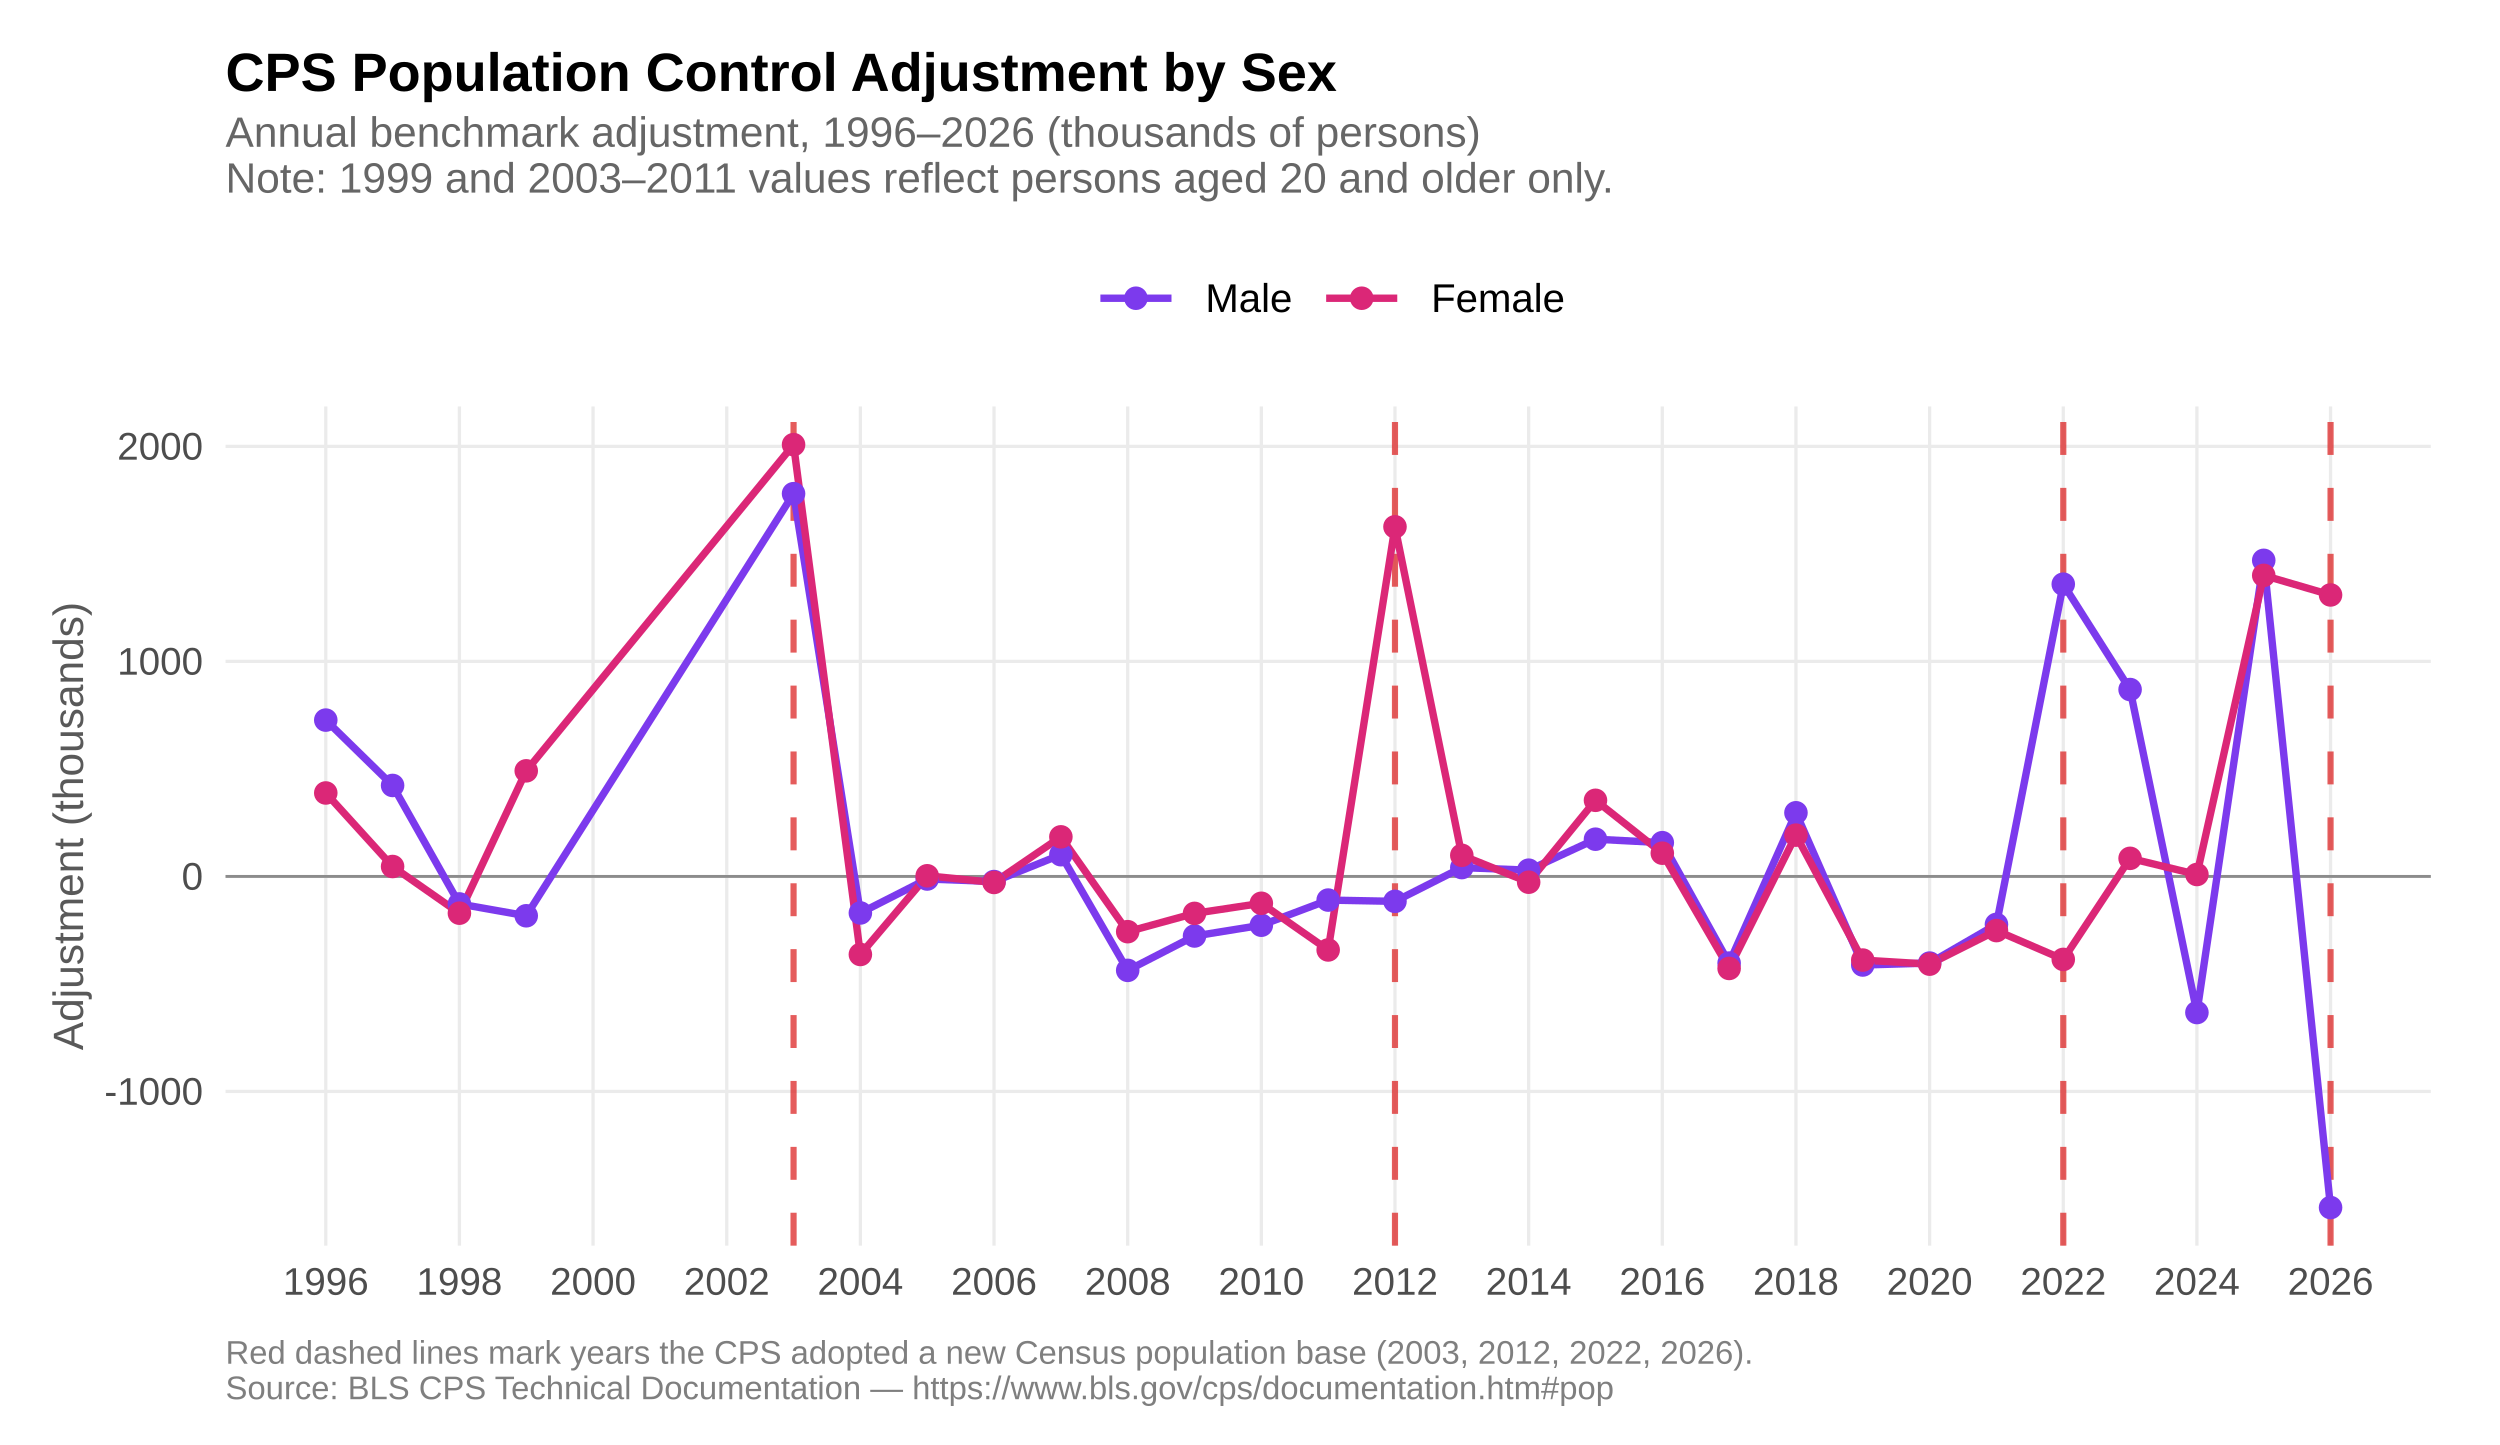
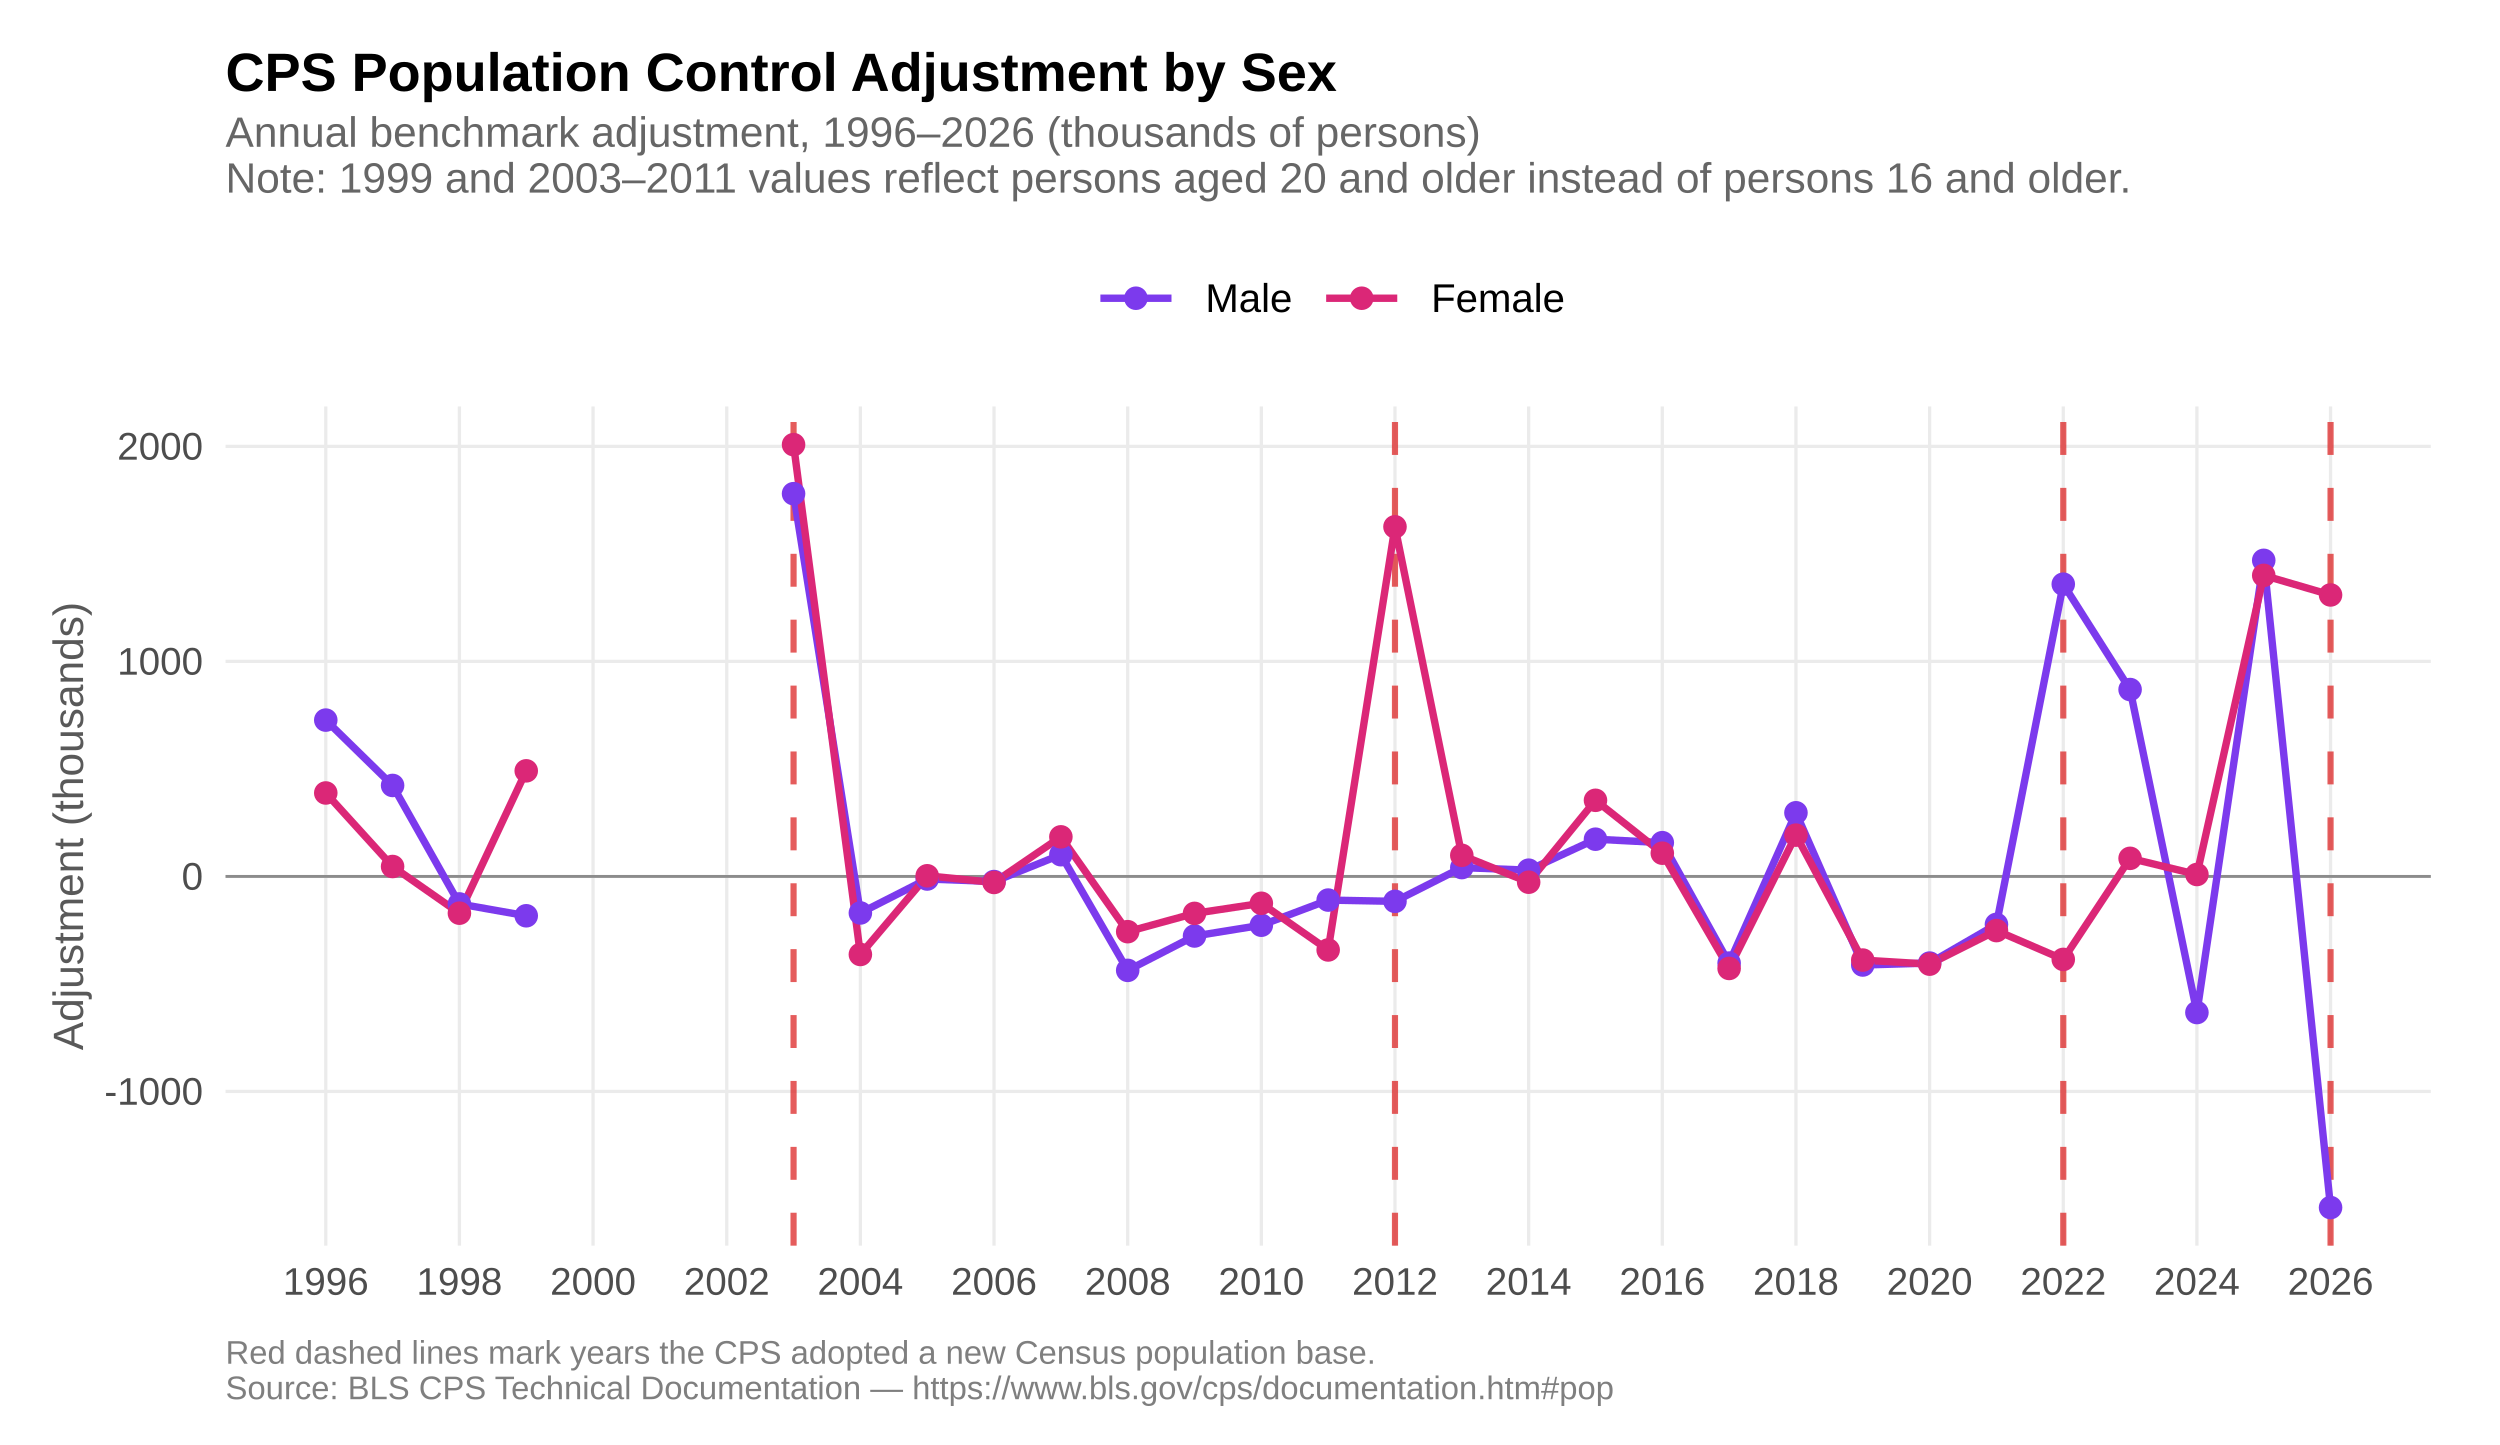
<svg xmlns="http://www.w3.org/2000/svg" width="648.00pt" height="374.40pt" viewBox="0 0 648.00 374.40">
  <g class="svglite">
    <defs>
      <style type="text/css">
    .svglite line, .svglite polyline, .svglite polygon, .svglite path, .svglite rect, .svglite circle {
      fill: none;
      stroke: #000000;
      stroke-linecap: round;
      stroke-linejoin: round;
      stroke-miterlimit: 10.00;
    }
    .svglite text {
      white-space: pre;
    }
    .svglite g.glyphgroup path {
      fill: inherit;
      stroke: none;
    }
  </style>
    </defs>
    <rect width="100%" height="100%" style="stroke: none; fill: none;" />
    <defs>
      <clipPath id="cpMC4wMHw2NDguMDB8MC4wMHwzNzQuNDA=">
        <rect x="0.00" y="0.00" width="648.00" height="374.40" />
      </clipPath>
    </defs>
    <g clip-path="url(#cpMC4wMHw2NDguMDB8MC4wMHwzNzQuNDA=)">
</g>
    <defs>
      <clipPath id="cpNTguNDZ8NjMwLjA3fDEwNS4zNnwzMjIuODg=">
        <rect x="58.46" y="105.36" width="571.61" height="217.52" />
      </clipPath>
    </defs>
    <g clip-path="url(#cpNTguNDZ8NjMwLjA3fDEwNS4zNnwzMjIuODg=)">
      <polyline points="58.46,282.90 630.07,282.90 " style="stroke-width: 0.85; stroke: #EBEBEB; stroke-linecap: butt;" />
      <polyline points="58.46,227.17 630.07,227.17 " style="stroke-width: 0.85; stroke: #EBEBEB; stroke-linecap: butt;" />
      <polyline points="58.46,171.43 630.07,171.43 " style="stroke-width: 0.85; stroke: #EBEBEB; stroke-linecap: butt;" />
      <polyline points="58.46,115.70 630.07,115.70 " style="stroke-width: 0.85; stroke: #EBEBEB; stroke-linecap: butt;" />
      <polyline points="84.44,322.88 84.44,105.36 " style="stroke-width: 0.85; stroke: #EBEBEB; stroke-linecap: butt;" />
      <polyline points="119.08,322.88 119.08,105.36 " style="stroke-width: 0.85; stroke: #EBEBEB; stroke-linecap: butt;" />
      <polyline points="153.72,322.88 153.72,105.36 " style="stroke-width: 0.85; stroke: #EBEBEB; stroke-linecap: butt;" />
      <polyline points="188.37,322.88 188.37,105.36 " style="stroke-width: 0.85; stroke: #EBEBEB; stroke-linecap: butt;" />
      <polyline points="223.01,322.88 223.01,105.36 " style="stroke-width: 0.85; stroke: #EBEBEB; stroke-linecap: butt;" />
      <polyline points="257.65,322.88 257.65,105.36 " style="stroke-width: 0.85; stroke: #EBEBEB; stroke-linecap: butt;" />
      <polyline points="292.30,322.88 292.30,105.36 " style="stroke-width: 0.85; stroke: #EBEBEB; stroke-linecap: butt;" />
      <polyline points="326.94,322.88 326.94,105.36 " style="stroke-width: 0.85; stroke: #EBEBEB; stroke-linecap: butt;" />
      <polyline points="361.58,322.88 361.58,105.36 " style="stroke-width: 0.85; stroke: #EBEBEB; stroke-linecap: butt;" />
      <polyline points="396.23,322.88 396.23,105.36 " style="stroke-width: 0.85; stroke: #EBEBEB; stroke-linecap: butt;" />
      <polyline points="430.87,322.88 430.87,105.36 " style="stroke-width: 0.85; stroke: #EBEBEB; stroke-linecap: butt;" />
      <polyline points="465.51,322.88 465.51,105.36 " style="stroke-width: 0.85; stroke: #EBEBEB; stroke-linecap: butt;" />
      <polyline points="500.16,322.88 500.16,105.36 " style="stroke-width: 0.85; stroke: #EBEBEB; stroke-linecap: butt;" />
      <polyline points="534.80,322.88 534.80,105.36 " style="stroke-width: 0.85; stroke: #EBEBEB; stroke-linecap: butt;" />
      <polyline points="569.44,322.88 569.44,105.36 " style="stroke-width: 0.85; stroke: #EBEBEB; stroke-linecap: butt;" />
      <polyline points="604.08,322.88 604.08,105.36 " style="stroke-width: 0.85; stroke: #EBEBEB; stroke-linecap: butt;" />
      <line x1="58.46" y1="227.17" x2="630.07" y2="227.17" style="stroke-width: 0.75; stroke: #8C8C8C; stroke-linecap: butt;" />
      <line x1="205.69" y1="322.88" x2="205.69" y2="105.36" style="stroke-width: 1.60; stroke: #DC2626; stroke-opacity: 0.75; stroke-dasharray: 8.54,8.54; stroke-linecap: butt;" />
      <line x1="361.58" y1="322.88" x2="361.58" y2="105.36" style="stroke-width: 1.60; stroke: #DC2626; stroke-opacity: 0.75; stroke-dasharray: 8.54,8.54; stroke-linecap: butt;" />
      <line x1="534.80" y1="322.88" x2="534.80" y2="105.36" style="stroke-width: 1.60; stroke: #DC2626; stroke-opacity: 0.75; stroke-dasharray: 8.54,8.54; stroke-linecap: butt;" />
      <line x1="604.08" y1="322.88" x2="604.08" y2="105.36" style="stroke-width: 1.60; stroke: #DC2626; stroke-opacity: 0.75; stroke-dasharray: 8.54,8.54; stroke-linecap: butt;" />
-       <polyline points="84.44,186.65 101.76,203.59 119.08,234.30 136.40,237.37 205.69,127.96 223.01,236.64 240.33,227.84 257.65,228.50 274.98,221.54 292.30,251.52 309.62,242.61 326.94,239.82 344.26,233.30 361.58,233.63 378.90,224.88 396.23,225.55 413.55,217.52 430.87,218.42 448.19,249.63 465.51,210.67 482.83,250.13 500.16,249.63 517.48,239.60 534.80,151.42 552.12,178.73 569.44,262.45 586.76,145.24 604.08,313.00 " style="stroke-width: 1.92; stroke: #7C3AED; stroke-linecap: butt;" />
-       <polyline points="84.44,205.54 101.76,224.60 119.08,236.70 136.40,199.80 205.69,115.25 223.01,247.40 240.33,227.00 257.65,228.73 274.98,216.91 292.30,241.49 309.62,236.75 326.94,234.13 344.26,246.23 361.58,136.54 378.90,221.70 396.23,228.67 413.55,207.44 430.87,221.15 448.19,251.02 465.51,216.47 482.83,248.85 500.16,249.91 517.48,241.21 534.80,248.68 552.12,222.48 569.44,226.67 586.76,149.14 604.08,154.21 " style="stroke-width: 1.92; stroke: #DB2777; stroke-linecap: butt;" />
+       <polyline points="84.44,186.65 101.76,203.59 119.08,234.30 136.40,237.37 " style="stroke-width: 1.92; stroke: #7C3AED; stroke-linecap: butt;" />
+       <polyline points="205.69,127.96 223.01,236.64 240.33,227.84 257.65,228.50 274.98,221.54 292.30,251.52 309.62,242.61 326.94,239.82 344.26,233.30 361.58,233.63 378.90,224.88 396.23,225.55 413.55,217.52 430.87,218.42 448.19,249.63 465.51,210.67 482.83,250.13 500.16,249.63 517.48,239.60 534.80,151.42 552.12,178.73 569.44,262.45 586.76,145.24 604.08,313.00 " style="stroke-width: 1.92; stroke: #7C3AED; stroke-linecap: butt;" />
+       <polyline points="84.44,205.54 101.76,224.60 119.08,236.70 136.40,199.80 " style="stroke-width: 1.92; stroke: #DB2777; stroke-linecap: butt;" />
+       <polyline points="205.69,115.25 223.01,247.40 240.33,227.00 257.65,228.73 274.98,216.91 292.30,241.49 309.62,236.75 326.94,234.13 344.26,246.23 361.58,136.54 378.90,221.70 396.23,228.67 413.55,207.44 430.87,221.15 448.19,251.02 465.51,216.47 482.83,248.85 500.16,249.91 517.48,241.21 534.80,248.68 552.12,222.48 569.44,226.67 586.76,149.14 604.08,154.21 " style="stroke-width: 1.92; stroke: #DB2777; stroke-linecap: butt;" />
      <circle cx="84.44" cy="186.65" r="2.70" style="stroke-width: 0.71; stroke: #7C3AED; fill: #7C3AED;" />
      <circle cx="84.44" cy="205.54" r="2.70" style="stroke-width: 0.71; stroke: #DB2777; fill: #DB2777;" />
      <circle cx="101.76" cy="203.59" r="2.70" style="stroke-width: 0.71; stroke: #7C3AED; fill: #7C3AED;" />
      <circle cx="101.76" cy="224.60" r="2.70" style="stroke-width: 0.71; stroke: #DB2777; fill: #DB2777;" />
      <circle cx="119.08" cy="234.30" r="2.70" style="stroke-width: 0.71; stroke: #7C3AED; fill: #7C3AED;" />
      <circle cx="119.08" cy="236.70" r="2.70" style="stroke-width: 0.71; stroke: #DB2777; fill: #DB2777;" />
      <circle cx="136.40" cy="237.37" r="2.70" style="stroke-width: 0.71; stroke: #7C3AED; fill: #7C3AED;" />
      <circle cx="136.40" cy="199.80" r="2.70" style="stroke-width: 0.71; stroke: #DB2777; fill: #DB2777;" />
      <circle cx="205.69" cy="127.96" r="2.70" style="stroke-width: 0.71; stroke: #7C3AED; fill: #7C3AED;" />
      <circle cx="205.69" cy="115.25" r="2.70" style="stroke-width: 0.71; stroke: #DB2777; fill: #DB2777;" />
      <circle cx="223.01" cy="236.64" r="2.70" style="stroke-width: 0.71; stroke: #7C3AED; fill: #7C3AED;" />
      <circle cx="223.01" cy="247.40" r="2.70" style="stroke-width: 0.71; stroke: #DB2777; fill: #DB2777;" />
      <circle cx="240.33" cy="227.84" r="2.70" style="stroke-width: 0.71; stroke: #7C3AED; fill: #7C3AED;" />
      <circle cx="240.33" cy="227.00" r="2.70" style="stroke-width: 0.71; stroke: #DB2777; fill: #DB2777;" />
      <circle cx="257.65" cy="228.50" r="2.70" style="stroke-width: 0.71; stroke: #7C3AED; fill: #7C3AED;" />
      <circle cx="257.65" cy="228.73" r="2.70" style="stroke-width: 0.71; stroke: #DB2777; fill: #DB2777;" />
      <circle cx="274.98" cy="221.54" r="2.70" style="stroke-width: 0.71; stroke: #7C3AED; fill: #7C3AED;" />
      <circle cx="274.98" cy="216.91" r="2.70" style="stroke-width: 0.71; stroke: #DB2777; fill: #DB2777;" />
      <circle cx="292.30" cy="251.52" r="2.70" style="stroke-width: 0.71; stroke: #7C3AED; fill: #7C3AED;" />
      <circle cx="292.30" cy="241.49" r="2.70" style="stroke-width: 0.71; stroke: #DB2777; fill: #DB2777;" />
      <circle cx="309.62" cy="242.61" r="2.70" style="stroke-width: 0.71; stroke: #7C3AED; fill: #7C3AED;" />
      <circle cx="309.62" cy="236.75" r="2.70" style="stroke-width: 0.71; stroke: #DB2777; fill: #DB2777;" />
      <circle cx="326.94" cy="239.82" r="2.70" style="stroke-width: 0.71; stroke: #7C3AED; fill: #7C3AED;" />
      <circle cx="326.94" cy="234.13" r="2.70" style="stroke-width: 0.71; stroke: #DB2777; fill: #DB2777;" />
      <circle cx="344.26" cy="233.30" r="2.70" style="stroke-width: 0.71; stroke: #7C3AED; fill: #7C3AED;" />
      <circle cx="344.26" cy="246.23" r="2.70" style="stroke-width: 0.71; stroke: #DB2777; fill: #DB2777;" />
      <circle cx="361.58" cy="233.63" r="2.70" style="stroke-width: 0.71; stroke: #7C3AED; fill: #7C3AED;" />
      <circle cx="361.58" cy="136.54" r="2.70" style="stroke-width: 0.71; stroke: #DB2777; fill: #DB2777;" />
      <circle cx="378.90" cy="224.88" r="2.70" style="stroke-width: 0.71; stroke: #7C3AED; fill: #7C3AED;" />
      <circle cx="378.90" cy="221.70" r="2.70" style="stroke-width: 0.71; stroke: #DB2777; fill: #DB2777;" />
      <circle cx="396.23" cy="225.55" r="2.70" style="stroke-width: 0.71; stroke: #7C3AED; fill: #7C3AED;" />
      <circle cx="396.23" cy="228.67" r="2.70" style="stroke-width: 0.71; stroke: #DB2777; fill: #DB2777;" />
      <circle cx="413.55" cy="217.52" r="2.70" style="stroke-width: 0.71; stroke: #7C3AED; fill: #7C3AED;" />
      <circle cx="413.55" cy="207.44" r="2.70" style="stroke-width: 0.71; stroke: #DB2777; fill: #DB2777;" />
      <circle cx="430.87" cy="218.42" r="2.70" style="stroke-width: 0.71; stroke: #7C3AED; fill: #7C3AED;" />
      <circle cx="430.87" cy="221.15" r="2.70" style="stroke-width: 0.71; stroke: #DB2777; fill: #DB2777;" />
      <circle cx="448.19" cy="249.63" r="2.70" style="stroke-width: 0.71; stroke: #7C3AED; fill: #7C3AED;" />
      <circle cx="448.19" cy="251.02" r="2.70" style="stroke-width: 0.71; stroke: #DB2777; fill: #DB2777;" />
      <circle cx="465.51" cy="210.67" r="2.70" style="stroke-width: 0.71; stroke: #7C3AED; fill: #7C3AED;" />
      <circle cx="465.51" cy="216.47" r="2.70" style="stroke-width: 0.71; stroke: #DB2777; fill: #DB2777;" />
      <circle cx="482.83" cy="250.13" r="2.70" style="stroke-width: 0.71; stroke: #7C3AED; fill: #7C3AED;" />
      <circle cx="482.83" cy="248.85" r="2.70" style="stroke-width: 0.71; stroke: #DB2777; fill: #DB2777;" />
      <circle cx="500.16" cy="249.63" r="2.70" style="stroke-width: 0.71; stroke: #7C3AED; fill: #7C3AED;" />
      <circle cx="500.16" cy="249.91" r="2.70" style="stroke-width: 0.71; stroke: #DB2777; fill: #DB2777;" />
      <circle cx="517.48" cy="239.60" r="2.70" style="stroke-width: 0.71; stroke: #7C3AED; fill: #7C3AED;" />
      <circle cx="517.48" cy="241.21" r="2.70" style="stroke-width: 0.71; stroke: #DB2777; fill: #DB2777;" />
      <circle cx="534.80" cy="151.42" r="2.70" style="stroke-width: 0.71; stroke: #7C3AED; fill: #7C3AED;" />
      <circle cx="534.80" cy="248.68" r="2.70" style="stroke-width: 0.71; stroke: #DB2777; fill: #DB2777;" />
      <circle cx="552.12" cy="178.73" r="2.70" style="stroke-width: 0.71; stroke: #7C3AED; fill: #7C3AED;" />
      <circle cx="552.12" cy="222.48" r="2.70" style="stroke-width: 0.71; stroke: #DB2777; fill: #DB2777;" />
      <circle cx="569.44" cy="262.45" r="2.70" style="stroke-width: 0.71; stroke: #7C3AED; fill: #7C3AED;" />
      <circle cx="569.44" cy="226.67" r="2.70" style="stroke-width: 0.71; stroke: #DB2777; fill: #DB2777;" />
      <circle cx="586.76" cy="145.24" r="2.70" style="stroke-width: 0.71; stroke: #7C3AED; fill: #7C3AED;" />
      <circle cx="586.76" cy="149.14" r="2.70" style="stroke-width: 0.71; stroke: #DB2777; fill: #DB2777;" />
      <circle cx="604.08" cy="313.00" r="2.70" style="stroke-width: 0.71; stroke: #7C3AED; fill: #7C3AED;" />
      <circle cx="604.08" cy="154.21" r="2.70" style="stroke-width: 0.71; stroke: #DB2777; fill: #DB2777;" />
    </g>
    <g clip-path="url(#cpMC4wMHw2NDguMDB8MC4wMHwzNzQuNDA=)">
      <text x="52.63" y="286.34" text-anchor="end" style="font-size: 10.00px;fill: #4D4D4D; font-family: &quot;Arimo&quot;;" textLength="25.58px" lengthAdjust="spacingAndGlyphs">-1000</text>
      <text x="52.63" y="230.61" text-anchor="end" style="font-size: 10.00px;fill: #4D4D4D; font-family: &quot;Arimo&quot;;" textLength="5.56px" lengthAdjust="spacingAndGlyphs">0</text>
      <text x="52.63" y="174.87" text-anchor="end" style="font-size: 10.00px;fill: #4D4D4D; font-family: &quot;Arimo&quot;;" textLength="22.25px" lengthAdjust="spacingAndGlyphs">1000</text>
      <text x="52.63" y="119.14" text-anchor="end" style="font-size: 10.00px;fill: #4D4D4D; font-family: &quot;Arimo&quot;;" textLength="22.25px" lengthAdjust="spacingAndGlyphs">2000</text>
      <text x="84.44" y="335.60" text-anchor="middle" style="font-size: 10.00px;fill: #4D4D4D; font-family: &quot;Arimo&quot;;" textLength="22.25px" lengthAdjust="spacingAndGlyphs">1996</text>
      <text x="119.08" y="335.60" text-anchor="middle" style="font-size: 10.00px;fill: #4D4D4D; font-family: &quot;Arimo&quot;;" textLength="22.25px" lengthAdjust="spacingAndGlyphs">1998</text>
      <text x="153.72" y="335.60" text-anchor="middle" style="font-size: 10.00px;fill: #4D4D4D; font-family: &quot;Arimo&quot;;" textLength="22.25px" lengthAdjust="spacingAndGlyphs">2000</text>
      <text x="188.37" y="335.60" text-anchor="middle" style="font-size: 10.00px;fill: #4D4D4D; font-family: &quot;Arimo&quot;;" textLength="22.25px" lengthAdjust="spacingAndGlyphs">2002</text>
      <text x="223.01" y="335.60" text-anchor="middle" style="font-size: 10.00px;fill: #4D4D4D; font-family: &quot;Arimo&quot;;" textLength="22.25px" lengthAdjust="spacingAndGlyphs">2004</text>
      <text x="257.65" y="335.60" text-anchor="middle" style="font-size: 10.00px;fill: #4D4D4D; font-family: &quot;Arimo&quot;;" textLength="22.25px" lengthAdjust="spacingAndGlyphs">2006</text>
      <text x="292.30" y="335.60" text-anchor="middle" style="font-size: 10.00px;fill: #4D4D4D; font-family: &quot;Arimo&quot;;" textLength="22.25px" lengthAdjust="spacingAndGlyphs">2008</text>
      <text x="326.94" y="335.60" text-anchor="middle" style="font-size: 10.00px;fill: #4D4D4D; font-family: &quot;Arimo&quot;;" textLength="22.25px" lengthAdjust="spacingAndGlyphs">2010</text>
      <text x="361.58" y="335.60" text-anchor="middle" style="font-size: 10.00px;fill: #4D4D4D; font-family: &quot;Arimo&quot;;" textLength="22.25px" lengthAdjust="spacingAndGlyphs">2012</text>
      <text x="396.23" y="335.60" text-anchor="middle" style="font-size: 10.00px;fill: #4D4D4D; font-family: &quot;Arimo&quot;;" textLength="22.25px" lengthAdjust="spacingAndGlyphs">2014</text>
      <text x="430.87" y="335.60" text-anchor="middle" style="font-size: 10.00px;fill: #4D4D4D; font-family: &quot;Arimo&quot;;" textLength="22.25px" lengthAdjust="spacingAndGlyphs">2016</text>
      <text x="465.51" y="335.60" text-anchor="middle" style="font-size: 10.00px;fill: #4D4D4D; font-family: &quot;Arimo&quot;;" textLength="22.25px" lengthAdjust="spacingAndGlyphs">2018</text>
      <text x="500.16" y="335.60" text-anchor="middle" style="font-size: 10.00px;fill: #4D4D4D; font-family: &quot;Arimo&quot;;" textLength="22.25px" lengthAdjust="spacingAndGlyphs">2020</text>
      <text x="534.80" y="335.60" text-anchor="middle" style="font-size: 10.00px;fill: #4D4D4D; font-family: &quot;Arimo&quot;;" textLength="22.25px" lengthAdjust="spacingAndGlyphs">2022</text>
      <text x="569.44" y="335.60" text-anchor="middle" style="font-size: 10.00px;fill: #4D4D4D; font-family: &quot;Arimo&quot;;" textLength="22.25px" lengthAdjust="spacingAndGlyphs">2024</text>
      <text x="604.08" y="335.60" text-anchor="middle" style="font-size: 10.00px;fill: #4D4D4D; font-family: &quot;Arimo&quot;;" textLength="22.25px" lengthAdjust="spacingAndGlyphs">2026</text>
      <text transform="translate(21.52,214.12) rotate(-90)" text-anchor="middle" style="font-size: 11.00px;fill: #595959; font-family: &quot;Arimo&quot;;" textLength="116.25px" lengthAdjust="spacingAndGlyphs">Adjustment (thousands)</text>
      <line x1="285.22" y1="77.30" x2="303.65" y2="77.30" style="stroke-width: 1.92; stroke: #7C3AED; stroke-linecap: butt;" />
      <circle cx="294.43" cy="77.30" r="2.70" style="stroke-width: 0.71; stroke: #7C3AED; fill: #7C3AED;" />
      <line x1="343.74" y1="77.30" x2="362.17" y2="77.30" style="stroke-width: 1.92; stroke: #DB2777; stroke-linecap: butt;" />
      <circle cx="352.96" cy="77.30" r="2.70" style="stroke-width: 0.71; stroke: #DB2777; fill: #DB2777;" />
      <text x="312.43" y="80.87" style="font-size: 10.40px; font-family: &quot;Arimo&quot;;" textLength="22.53px" lengthAdjust="spacingAndGlyphs">Male</text>
      <text x="370.95" y="80.87" style="font-size: 10.40px; font-family: &quot;Arimo&quot;;" textLength="34.66px" lengthAdjust="spacingAndGlyphs">Female</text>
      <text x="58.46" y="38.05" style="font-size: 11.00px;fill: #666666; font-family: &quot;Arimo&quot;;" textLength="325.59px" lengthAdjust="spacingAndGlyphs">Annual benchmark adjustment, 1996–2026 (thousands of persons)</text>
-       <text x="58.46" y="49.93" style="font-size: 11.00px;fill: #666666; font-family: &quot;Arimo&quot;;" textLength="360.16px" lengthAdjust="spacingAndGlyphs">Note: 1999 and 2003–2011 values reflect persons aged 20 and older only.</text>
+       <text x="58.46" y="49.93" style="font-size: 11.00px;fill: #666666; font-family: &quot;Arimo&quot;;" textLength="494.42px" lengthAdjust="spacingAndGlyphs">Note: 1999 and 2003–2011 values reflect persons aged 20 and older instead of persons 16 and older.</text>
      <text x="58.46" y="23.58" style="font-size: 14.00px; font-weight: bold; font-family: &quot;Arimo&quot;;" textLength="287.98px" lengthAdjust="spacingAndGlyphs">CPS Population Control Adjustment by Sex</text>
-       <text x="58.46" y="353.49" style="font-size: 8.50px;fill: #7F7F7F; font-family: &quot;Arimo&quot;;" textLength="396.31px" lengthAdjust="spacingAndGlyphs">Red dashed lines mark years the CPS adopted a new Census population base (2003, 2012, 2022, 2026).</text>
+       <text x="58.46" y="353.49" style="font-size: 8.50px;fill: #7F7F7F; font-family: &quot;Arimo&quot;;" textLength="298.39px" lengthAdjust="spacingAndGlyphs">Red dashed lines mark years the CPS adopted a new Census population base.</text>
      <text x="58.46" y="362.67" style="font-size: 8.50px;fill: #7F7F7F; font-family: &quot;Arimo&quot;;" textLength="360.08px" lengthAdjust="spacingAndGlyphs">Source: BLS CPS Technical Documentation — https://www.bls.gov/cps/documentation.htm#pop</text>
    </g>
  </g>
</svg>
